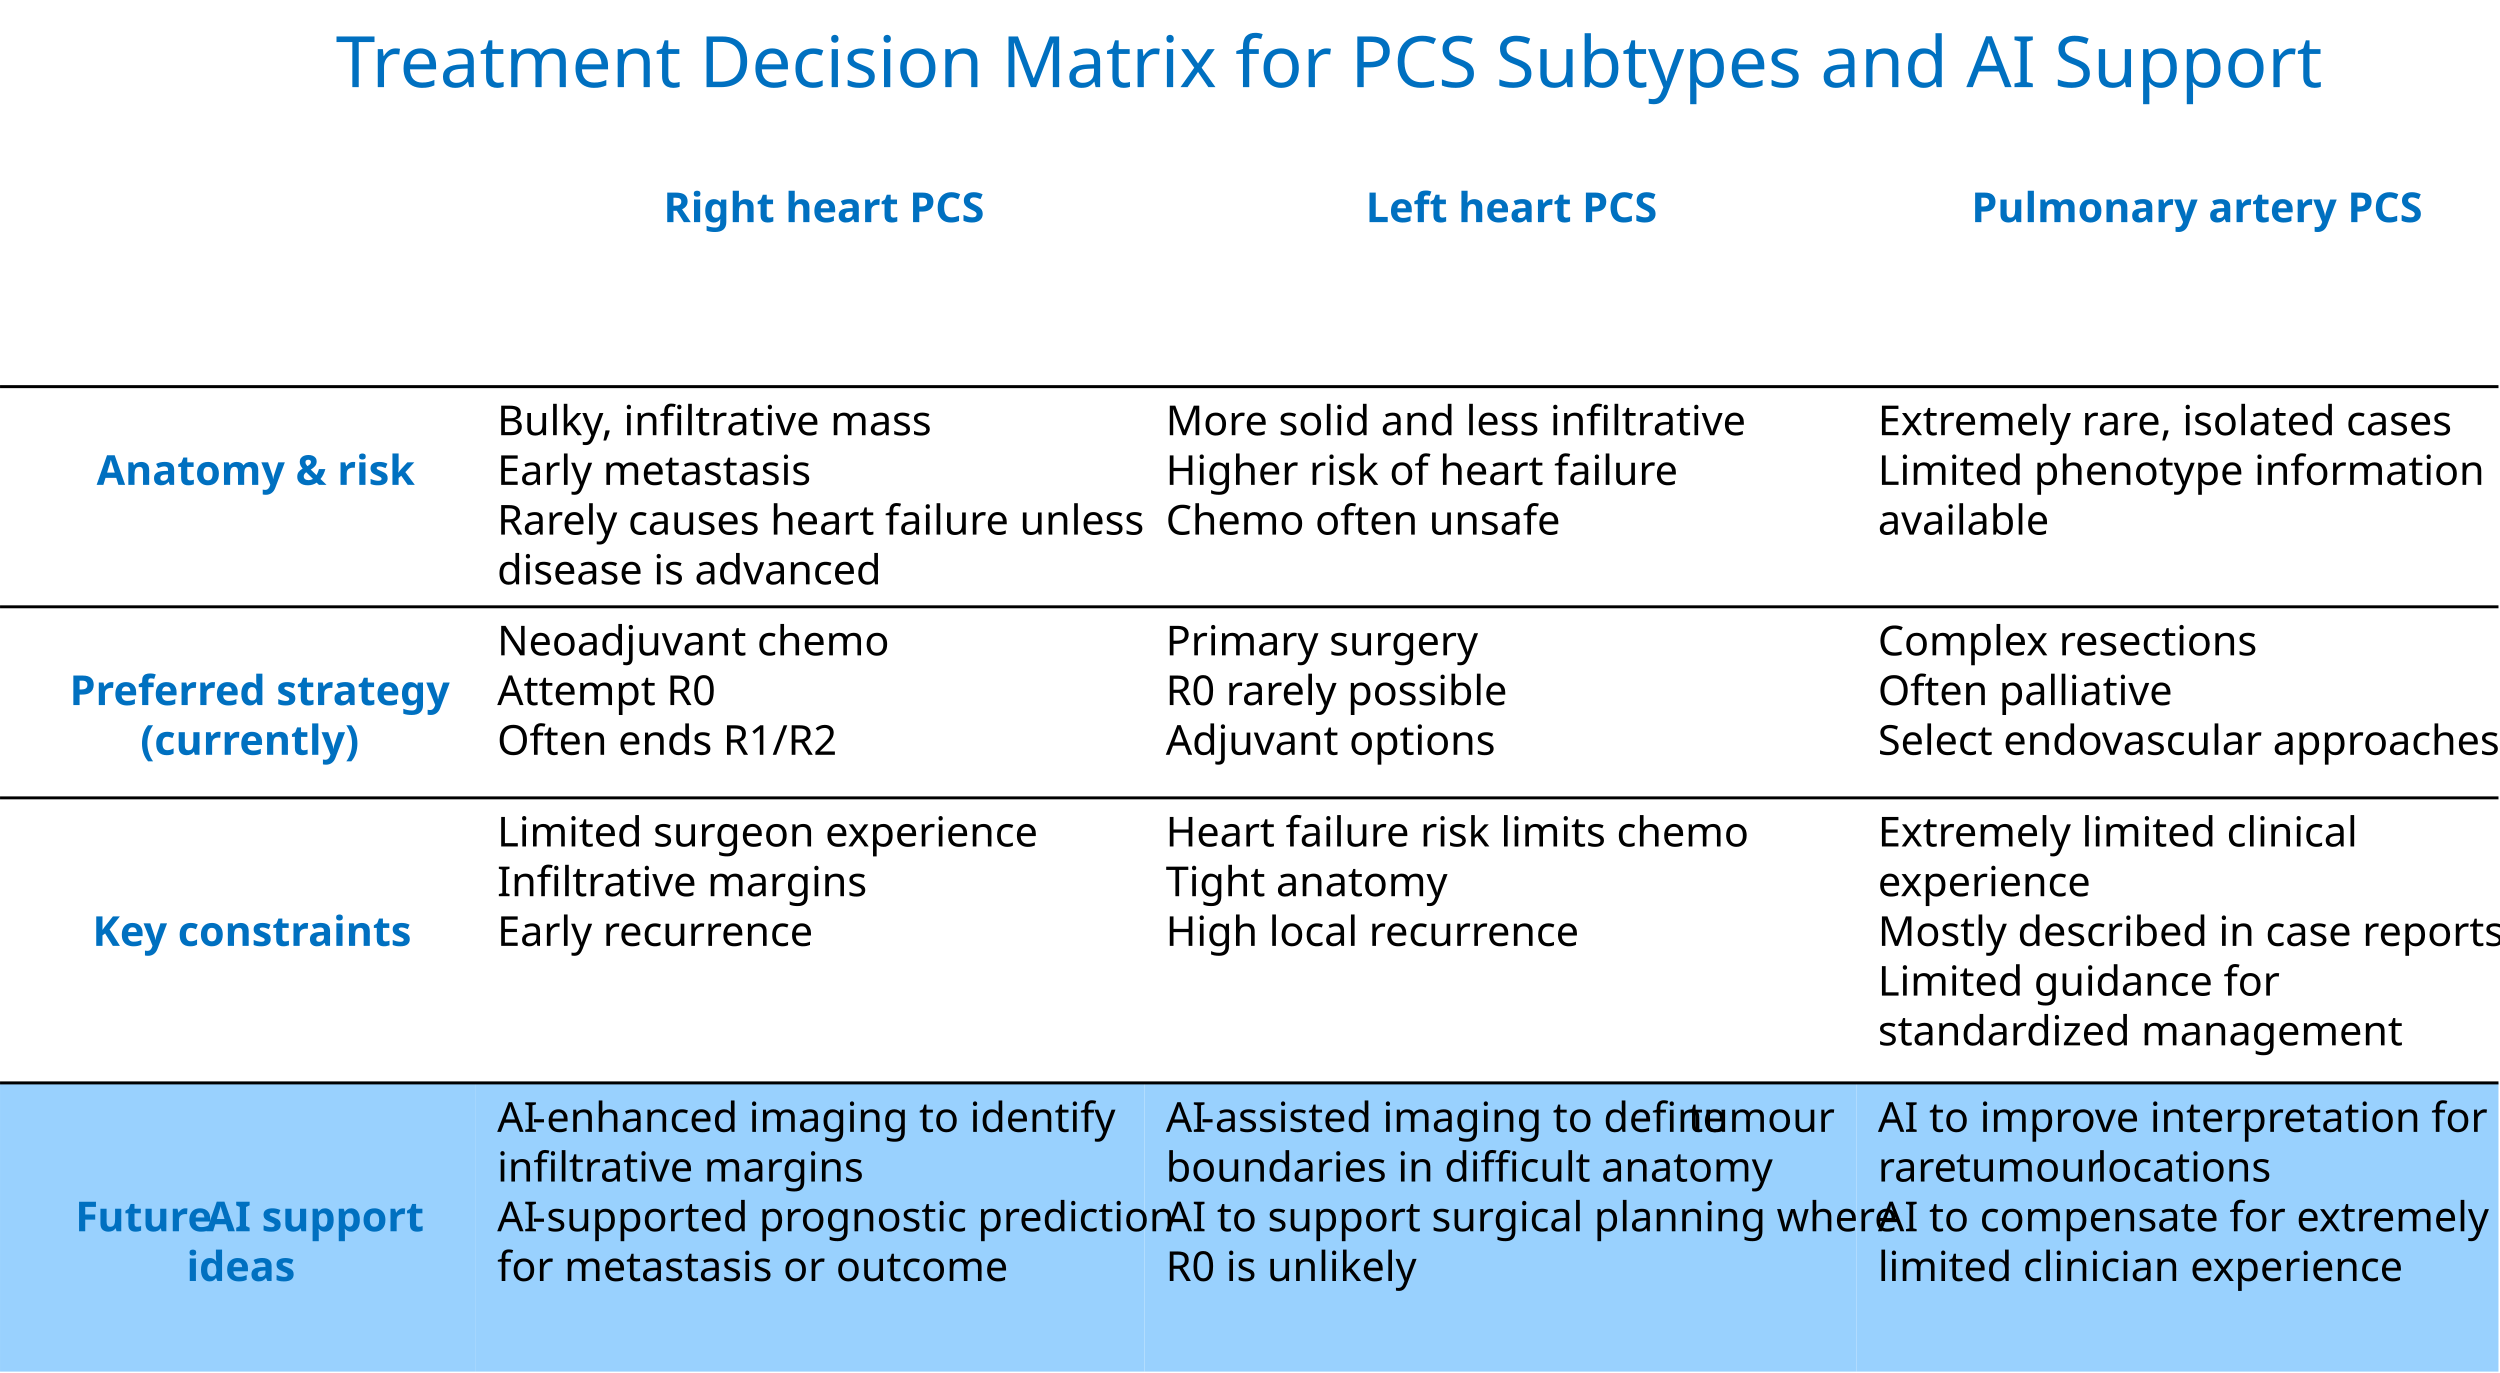
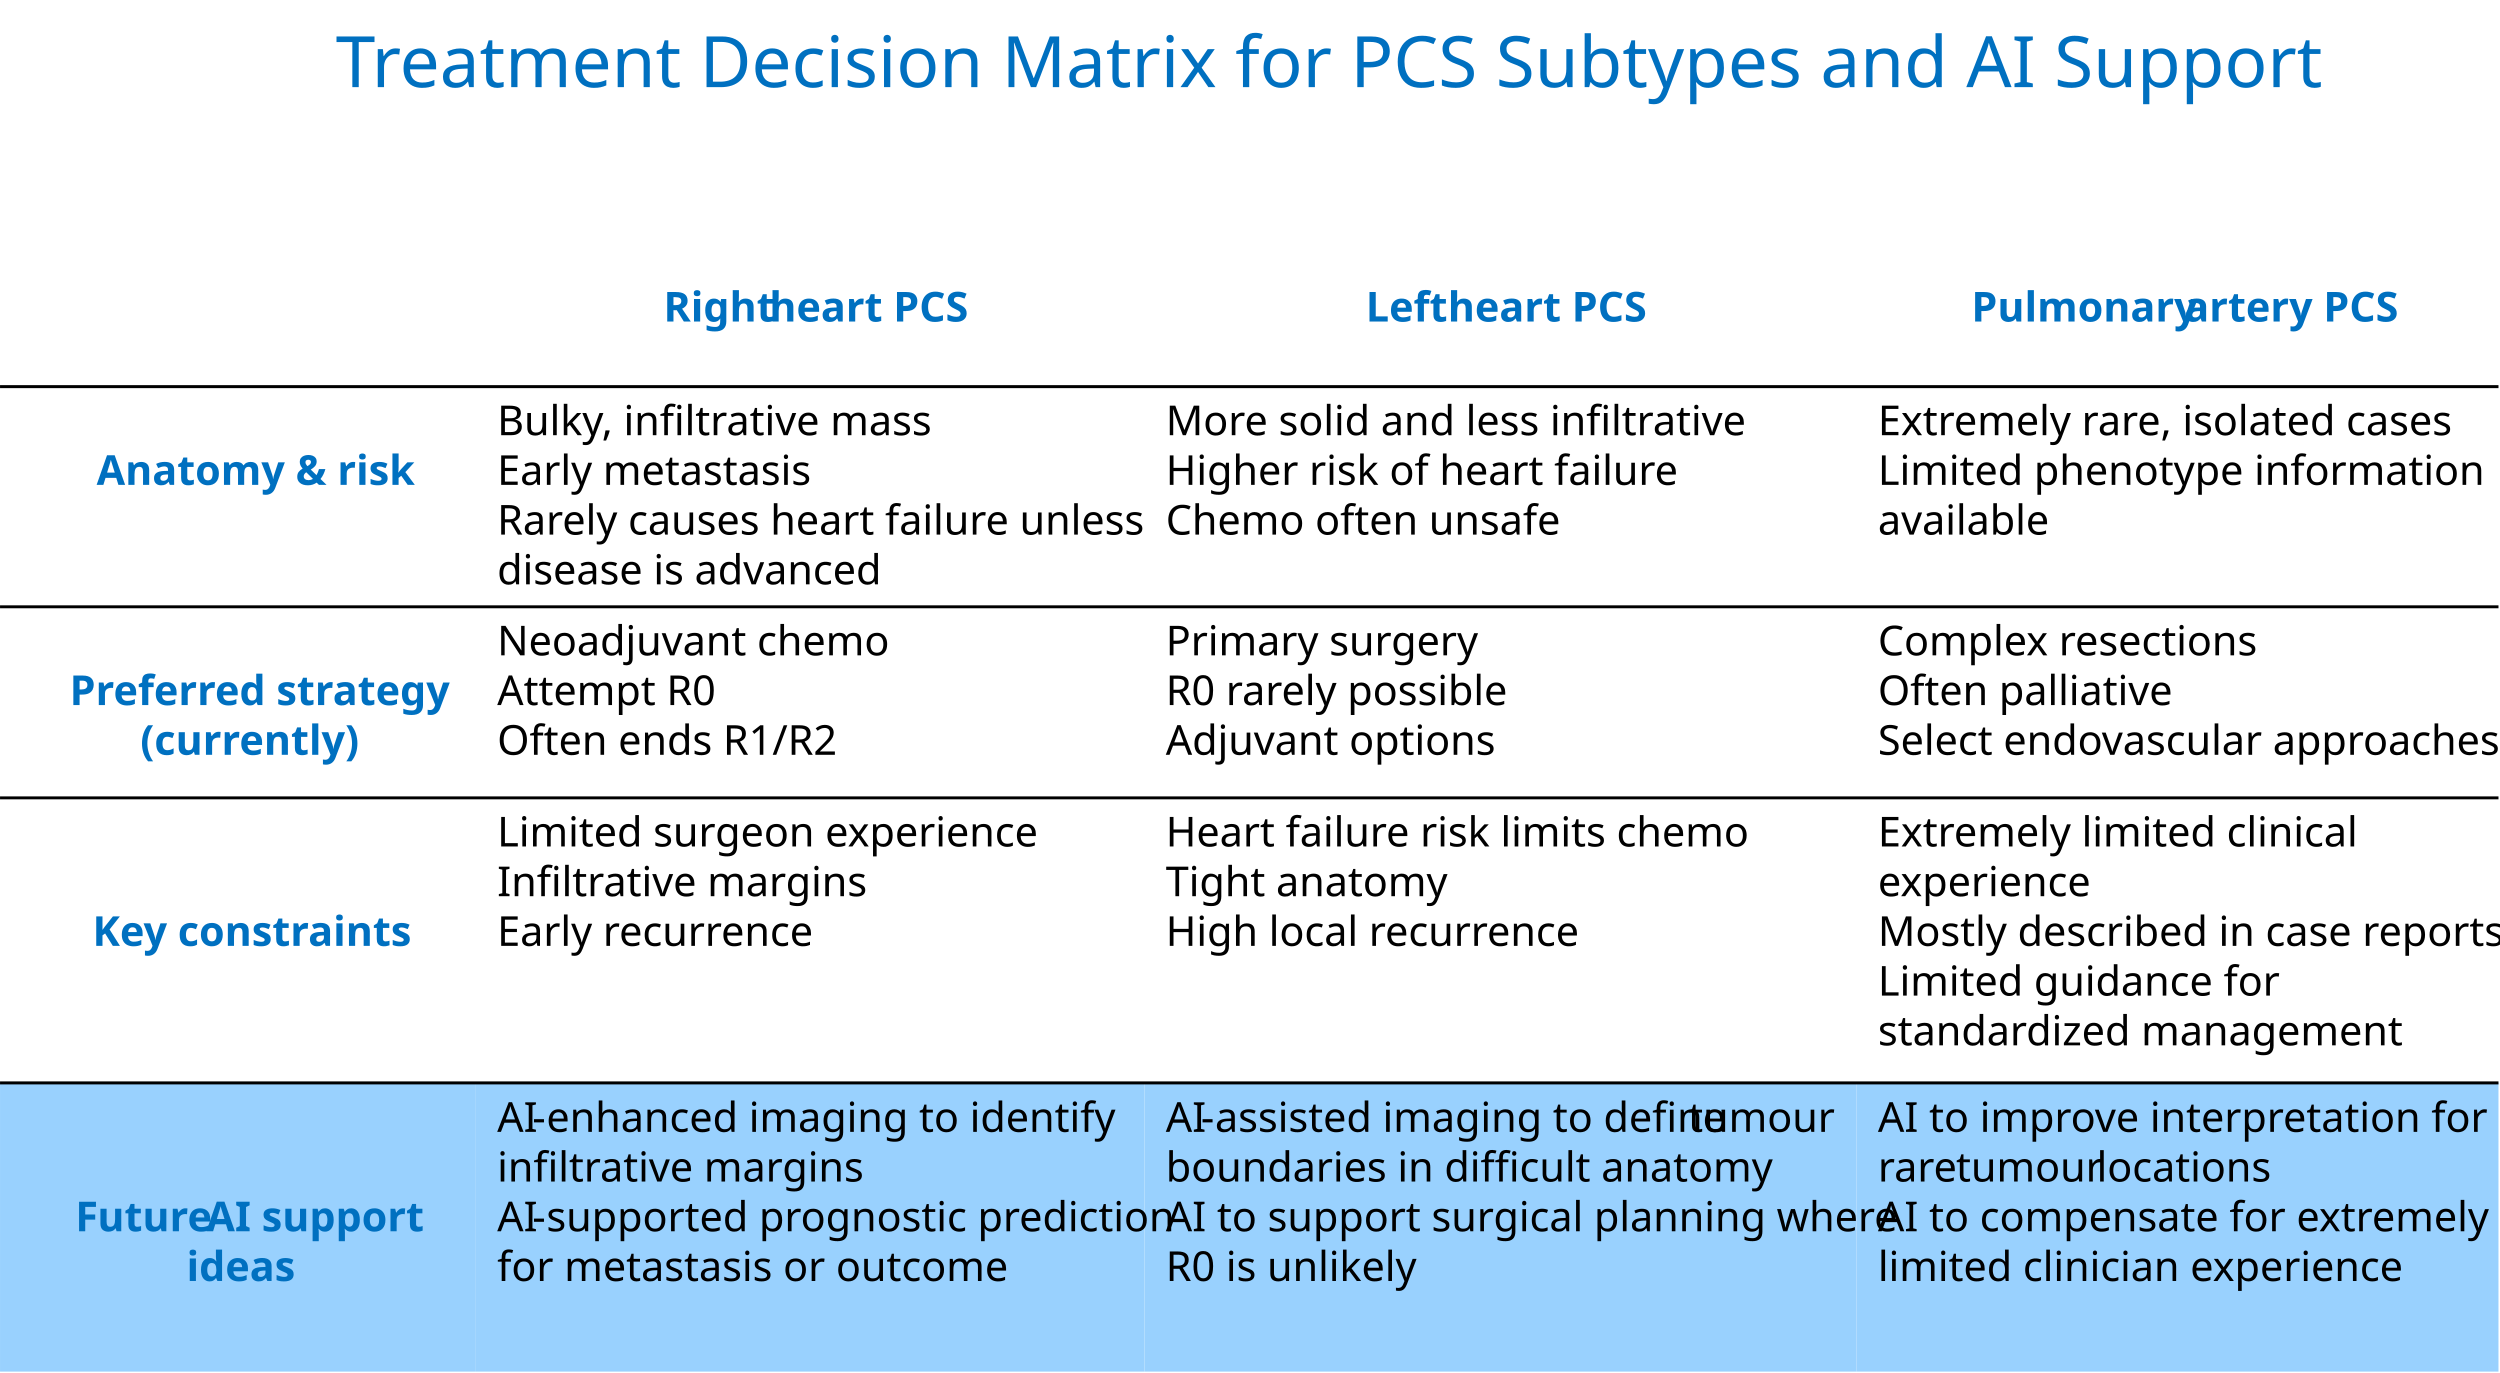
<svg xmlns="http://www.w3.org/2000/svg" width="3872" height="2125" xml:space="preserve" overflow="hidden">
  <g transform="translate(-275 -119)">
    <path d="M275.042 1796.21 1012.05 1796.21 1012.05 2243.35 275.042 2243.35Z" fill="#99D1FE" fill-rule="evenodd" />
    <path d="M1012.05 1796.21 2047.56 1796.21 2047.56 2243.35 1012.05 2243.35Z" fill="#99D1FE" fill-rule="evenodd" />
    <path d="M2047.56 1796.21 3150.53 1796.21 3150.53 2243.35 2047.56 2243.35Z" fill="#99D1FE" fill-rule="evenodd" />
    <path d="M3150.53 1796.21 4144.64 1796.21 4144.64 2243.35 3150.53 2243.35Z" fill="#99D1FE" fill-rule="evenodd" />
    <path d="M275.042 717.82 4144.64 717.82" stroke="#000000" stroke-width="4.583" stroke-linejoin="round" stroke-miterlimit="10" fill="none" fill-rule="evenodd" />
    <path d="M275.042 1058.82 4144.64 1058.82" stroke="#000000" stroke-width="4.583" stroke-linejoin="round" stroke-miterlimit="10" fill="none" fill-rule="evenodd" />
    <path d="M275.042 1354.72 4144.64 1354.72" stroke="#000000" stroke-width="4.583" stroke-linejoin="round" stroke-miterlimit="10" fill="none" fill-rule="evenodd" />
    <path d="M275.042 1796.21 4144.64 1796.21" stroke="#000000" stroke-width="4.583" stroke-linejoin="round" stroke-miterlimit="10" fill="none" fill-rule="evenodd" />
-     <text fill="#0070C0" font-family="Aptos,Aptos_MSFontService,sans-serif" font-weight="700" font-size="64" transform="matrix(1 0 0 1 3328.32 463)">Pulmonary artery PCS</text>
-     <text fill="#0070C0" font-family="Aptos,Aptos_MSFontService,sans-serif" font-weight="700" font-size="64" transform="matrix(1 0 0 1 2390.31 463)">Left heart PCS</text>
-     <text fill="#0070C0" font-family="Aptos,Aptos_MSFontService,sans-serif" font-weight="700" font-size="64" transform="matrix(1 0 0 1 1302.64 463)">Right heart PCS</text>
+     <text fill="#0070C0" font-family="Aptos,Aptos_MSFontService,sans-serif" font-weight="700" font-size="64" transform="matrix(1 0 0 1 3328.32 617)">Pulmonary </text>
+     <text fill="#0070C0" font-family="Aptos,Aptos_MSFontService,sans-serif" font-weight="700" font-size="64" transform="matrix(1 0 0 1 3657.98 617)">artery PCS</text>
+     <text fill="#0070C0" font-family="Aptos,Aptos_MSFontService,sans-serif" font-weight="700" font-size="64" transform="matrix(1 0 0 1 2390.31 617)">Left </text>
+     <text fill="#0070C0" font-family="Aptos,Aptos_MSFontService,sans-serif" font-weight="700" font-size="64" transform="matrix(1 0 0 1 2517.31 617)">heart PCS</text>
+     <text fill="#0070C0" font-family="Aptos,Aptos_MSFontService,sans-serif" font-weight="700" font-size="64" transform="matrix(1 0 0 1 1302.64 617)">Right </text>
+     <text fill="#0070C0" font-family="Aptos,Aptos_MSFontService,sans-serif" font-weight="700" font-size="64" transform="matrix(1 0 0 1 1466.5 617)">heart PCS</text>
    <g>
      <text font-family="Aptos,Aptos_MSFontService,sans-serif" font-weight="400" font-size="64" transform="matrix(1 0 0 1 3183.53 793)">Extremely rare, isolated cases </text>
    </g>
    <g>
      <text font-family="Aptos,Aptos_MSFontService,sans-serif" font-weight="400" font-size="64" transform="matrix(1 0 0 1 3183.53 870)">Limited phenotype information </text>
    </g>
    <g>
      <text font-family="Aptos,Aptos_MSFontService,sans-serif" font-weight="400" font-size="64" transform="matrix(1 0 0 1 3183.53 947)">available</text>
    </g>
    <g>
      <text font-family="Aptos,Aptos_MSFontService,sans-serif" font-weight="400" font-size="64" transform="matrix(1 0 0 1 2080.56 793)">More solid and less infiltrative</text>
    </g>
    <g>
      <text font-family="Aptos,Aptos_MSFontService,sans-serif" font-weight="400" font-size="64" transform="matrix(1 0 0 1 2080.56 870)">Higher risk of heart failure</text>
    </g>
    <g>
      <text font-family="Aptos,Aptos_MSFontService,sans-serif" font-weight="400" font-size="64" transform="matrix(1 0 0 1 2080.56 947)">Chemo often unsafe</text>
    </g>
    <g>
      <text font-family="Aptos,Aptos_MSFontService,sans-serif" font-weight="400" font-size="64" transform="matrix(1 0 0 1 1045.05 793)">Bulky, infiltrative mass</text>
    </g>
    <g>
      <text font-family="Aptos,Aptos_MSFontService,sans-serif" font-weight="400" font-size="64" transform="matrix(1 0 0 1 1045.05 870)">Early metastasis</text>
    </g>
    <g>
      <text font-family="Aptos,Aptos_MSFontService,sans-serif" font-weight="400" font-size="64" transform="matrix(1 0 0 1 1045.05 947)">Rarely causes heart failure unless </text>
    </g>
    <g>
      <text font-family="Aptos,Aptos_MSFontService,sans-serif" font-weight="400" font-size="64" transform="matrix(1 0 0 1 1045.05 1024)">disease is advanced</text>
    </g>
    <text fill="#0070C0" font-family="Aptos,Aptos_MSFontService,sans-serif" font-weight="700" font-size="64" transform="matrix(1 0 0 1 424.647 870)">Anatomy &amp; risk</text>
    <g>
      <text font-family="Aptos,Aptos_MSFontService,sans-serif" font-weight="400" font-size="64" transform="matrix(1 0 0 1 3183.53 1134)">Complex resections</text>
    </g>
    <g>
      <text font-family="Aptos,Aptos_MSFontService,sans-serif" font-weight="400" font-size="64" transform="matrix(1 0 0 1 3183.53 1211)">Often palliative</text>
    </g>
    <g>
      <text font-family="Aptos,Aptos_MSFontService,sans-serif" font-weight="400" font-size="64" transform="matrix(1 0 0 1 3183.53 1288)">Select endovascular approaches</text>
    </g>
    <g>
      <text font-family="Aptos,Aptos_MSFontService,sans-serif" font-weight="400" font-size="64" transform="matrix(1 0 0 1 2080.56 1134)">Primary surgery</text>
    </g>
    <g>
      <text font-family="Aptos,Aptos_MSFontService,sans-serif" font-weight="400" font-size="64" transform="matrix(1 0 0 1 2080.56 1211)">R0 rarely possible</text>
    </g>
    <g>
      <text font-family="Aptos,Aptos_MSFontService,sans-serif" font-weight="400" font-size="64" transform="matrix(1 0 0 1 2080.56 1288)">Adjuvant options</text>
    </g>
    <g>
      <text font-family="Aptos,Aptos_MSFontService,sans-serif" font-weight="400" font-size="64" transform="matrix(1 0 0 1 1045.05 1134)">Neoadjuvant chemo</text>
    </g>
    <g>
      <text font-family="Aptos,Aptos_MSFontService,sans-serif" font-weight="400" font-size="64" transform="matrix(1 0 0 1 1045.05 1211)">Attempt R0</text>
    </g>
    <g>
      <text font-family="Aptos,Aptos_MSFontService,sans-serif" font-weight="400" font-size="64" transform="matrix(1 0 0 1 1045.05 1288)">Often ends R1/R2</text>
    </g>
    <text fill="#0070C0" font-family="Aptos,Aptos_MSFontService,sans-serif" font-weight="700" font-size="64" transform="matrix(1 0 0 1 382.836 1211)">Preferred strategy </text>
    <text fill="#0070C0" font-family="Aptos,Aptos_MSFontService,sans-serif" font-weight="700" font-size="64" transform="matrix(1 0 0 1 492.355 1288)">(currently)</text>
    <g>
      <text font-family="Aptos,Aptos_MSFontService,sans-serif" font-weight="400" font-size="64" transform="matrix(1 0 0 1 3183.53 1430)">Extremely limited clinical </text>
    </g>
    <g>
      <text font-family="Aptos,Aptos_MSFontService,sans-serif" font-weight="400" font-size="64" transform="matrix(1 0 0 1 3183.53 1507)">experience</text>
    </g>
    <g>
      <text font-family="Aptos,Aptos_MSFontService,sans-serif" font-weight="400" font-size="64" transform="matrix(1 0 0 1 3183.53 1584)">Mostly described in case reports</text>
    </g>
    <g>
      <text font-family="Aptos,Aptos_MSFontService,sans-serif" font-weight="400" font-size="64" transform="matrix(1 0 0 1 3183.53 1661)">Limited guidance for </text>
    </g>
    <g>
      <text font-family="Aptos,Aptos_MSFontService,sans-serif" font-weight="400" font-size="64" transform="matrix(1 0 0 1 3183.53 1738)">standardized management</text>
    </g>
    <g>
      <text font-family="Aptos,Aptos_MSFontService,sans-serif" font-weight="400" font-size="64" transform="matrix(1 0 0 1 2080.56 1430)">Heart failure risk limits chemo</text>
    </g>
    <g>
      <text font-family="Aptos,Aptos_MSFontService,sans-serif" font-weight="400" font-size="64" transform="matrix(1 0 0 1 2080.56 1507)">Tight anatomy</text>
    </g>
    <g>
      <text font-family="Aptos,Aptos_MSFontService,sans-serif" font-weight="400" font-size="64" transform="matrix(1 0 0 1 2080.56 1584)">High local recurrence</text>
    </g>
    <g>
      <text font-family="Aptos,Aptos_MSFontService,sans-serif" font-weight="400" font-size="64" transform="matrix(1 0 0 1 1045.05 1430)">Limited surgeon experience</text>
    </g>
    <g>
      <text font-family="Aptos,Aptos_MSFontService,sans-serif" font-weight="400" font-size="64" transform="matrix(1 0 0 1 1045.05 1507)">Infiltrative margins</text>
    </g>
    <g>
      <text font-family="Aptos,Aptos_MSFontService,sans-serif" font-weight="400" font-size="64" transform="matrix(1 0 0 1 1045.05 1584)">Early recurrence</text>
    </g>
    <text fill="#0070C0" font-family="Aptos,Aptos_MSFontService,sans-serif" font-weight="700" font-size="64" transform="matrix(1 0 0 1 418.3 1584)">Key constraints</text>
    <g>
      <text font-family="Aptos,Aptos_MSFontService,sans-serif" font-weight="400" font-size="64" transform="matrix(1 0 0 1 3183.53 1872)">AI to improve interpretation for </text>
    </g>
    <g>
      <text font-family="Aptos,Aptos_MSFontService,sans-serif" font-weight="400" font-size="64" transform="matrix(1 0 0 1 3183.53 1949)">rare </text>
    </g>
    <text font-family="Aptos,Aptos_MSFontService,sans-serif" font-weight="400" font-size="64" transform="matrix(1 0 0 1 3304.51 1949)">tumour</text>
    <text font-family="Aptos,Aptos_MSFontService,sans-serif" font-weight="400" font-size="64" transform="matrix(1 0 0 1 3522.21 1949)">locations</text>
    <g>
      <text font-family="Aptos,Aptos_MSFontService,sans-serif" font-weight="400" font-size="64" transform="matrix(1 0 0 1 3183.53 2026)">AI to compensate for extremely </text>
    </g>
    <g>
      <text font-family="Aptos,Aptos_MSFontService,sans-serif" font-weight="400" font-size="64" transform="matrix(1 0 0 1 3183.53 2103)">limited clinician experience</text>
    </g>
    <g>
      <text font-family="Aptos,Aptos_MSFontService,sans-serif" font-weight="400" font-size="64" transform="matrix(1 0 0 1 2080.56 1872)">AI</text>
    </g>
    <text font-family="Aptos,Aptos_MSFontService,sans-serif" font-weight="400" font-size="64" transform="matrix(1 0 0 1 2134.98 1872)">-</text>
    <text font-family="Aptos,Aptos_MSFontService,sans-serif" font-weight="400" font-size="64" transform="matrix(1 0 0 1 2156.76 1872)">assisted imaging to define </text>
    <text font-family="Aptos,Aptos_MSFontService,sans-serif" font-weight="400" font-size="64" transform="matrix(1 0 0 1 2889.65 1872)">tumour</text>
    <g>
      <text font-family="Aptos,Aptos_MSFontService,sans-serif" font-weight="400" font-size="64" transform="matrix(1 0 0 1 2080.56 1949)">boundaries in difficult anatomy</text>
    </g>
    <g>
      <text font-family="Aptos,Aptos_MSFontService,sans-serif" font-weight="400" font-size="64" transform="matrix(1 0 0 1 2080.56 2026)">AI to support surgical planning where </text>
    </g>
    <g>
      <text font-family="Aptos,Aptos_MSFontService,sans-serif" font-weight="400" font-size="64" transform="matrix(1 0 0 1 2080.56 2103)">R0 is unlikely</text>
    </g>
    <g>
      <text font-family="Aptos,Aptos_MSFontService,sans-serif" font-weight="400" font-size="64" transform="matrix(1 0 0 1 1045.05 1872)">AI</text>
    </g>
    <text font-family="Aptos,Aptos_MSFontService,sans-serif" font-weight="400" font-size="64" transform="matrix(1 0 0 1 1099.48 1872)">-</text>
    <text font-family="Aptos,Aptos_MSFontService,sans-serif" font-weight="400" font-size="64" transform="matrix(1 0 0 1 1121.25 1872)">enhanced imaging to identify </text>
    <g>
      <text font-family="Aptos,Aptos_MSFontService,sans-serif" font-weight="400" font-size="64" transform="matrix(1 0 0 1 1045.05 1949)">infiltrative margins</text>
    </g>
    <g>
      <text font-family="Aptos,Aptos_MSFontService,sans-serif" font-weight="400" font-size="64" transform="matrix(1 0 0 1 1045.05 2026)">AI</text>
    </g>
    <text font-family="Aptos,Aptos_MSFontService,sans-serif" font-weight="400" font-size="64" transform="matrix(1 0 0 1 1099.48 2026)">-</text>
    <g>
      <text font-family="Aptos,Aptos_MSFontService,sans-serif" font-weight="400" font-size="64" transform="matrix(1 0 0 1 1121.25 2026)">supported prognostic prediction </text>
    </g>
    <g>
      <text font-family="Aptos,Aptos_MSFontService,sans-serif" font-weight="400" font-size="64" transform="matrix(1 0 0 1 1045.05 2103)">for metastasis or outcome</text>
    </g>
    <text fill="#0070C0" font-family="Aptos,Aptos_MSFontService,sans-serif" font-weight="700" font-size="64" transform="matrix(1 0 0 1 391.693 2026)">F</text>
    <text fill="#0070C0" font-family="Aptos,Aptos_MSFontService,sans-serif" font-weight="700" font-size="64" transform="matrix(1 0 0 1 425.747 2026)">uture</text>
    <text fill="#0070C0" font-family="Aptos,Aptos_MSFontService,sans-serif" font-weight="700" font-size="64" transform="matrix(1 0 0 1 594.62 2026)">AI support </text>
    <text fill="#0070C0" font-family="Aptos,Aptos_MSFontService,sans-serif" font-weight="700" font-size="64" transform="matrix(1 0 0 1 563.912 2103)">ideas</text>
    <text fill="#0070C0" font-family="Aptos,Aptos_MSFontService,sans-serif" font-weight="400" font-size="110" transform="matrix(1 0 0 1 795.082 254)">Treatment Decision Matrix for PCS Subtypes and AI Support</text>
  </g>
</svg>
